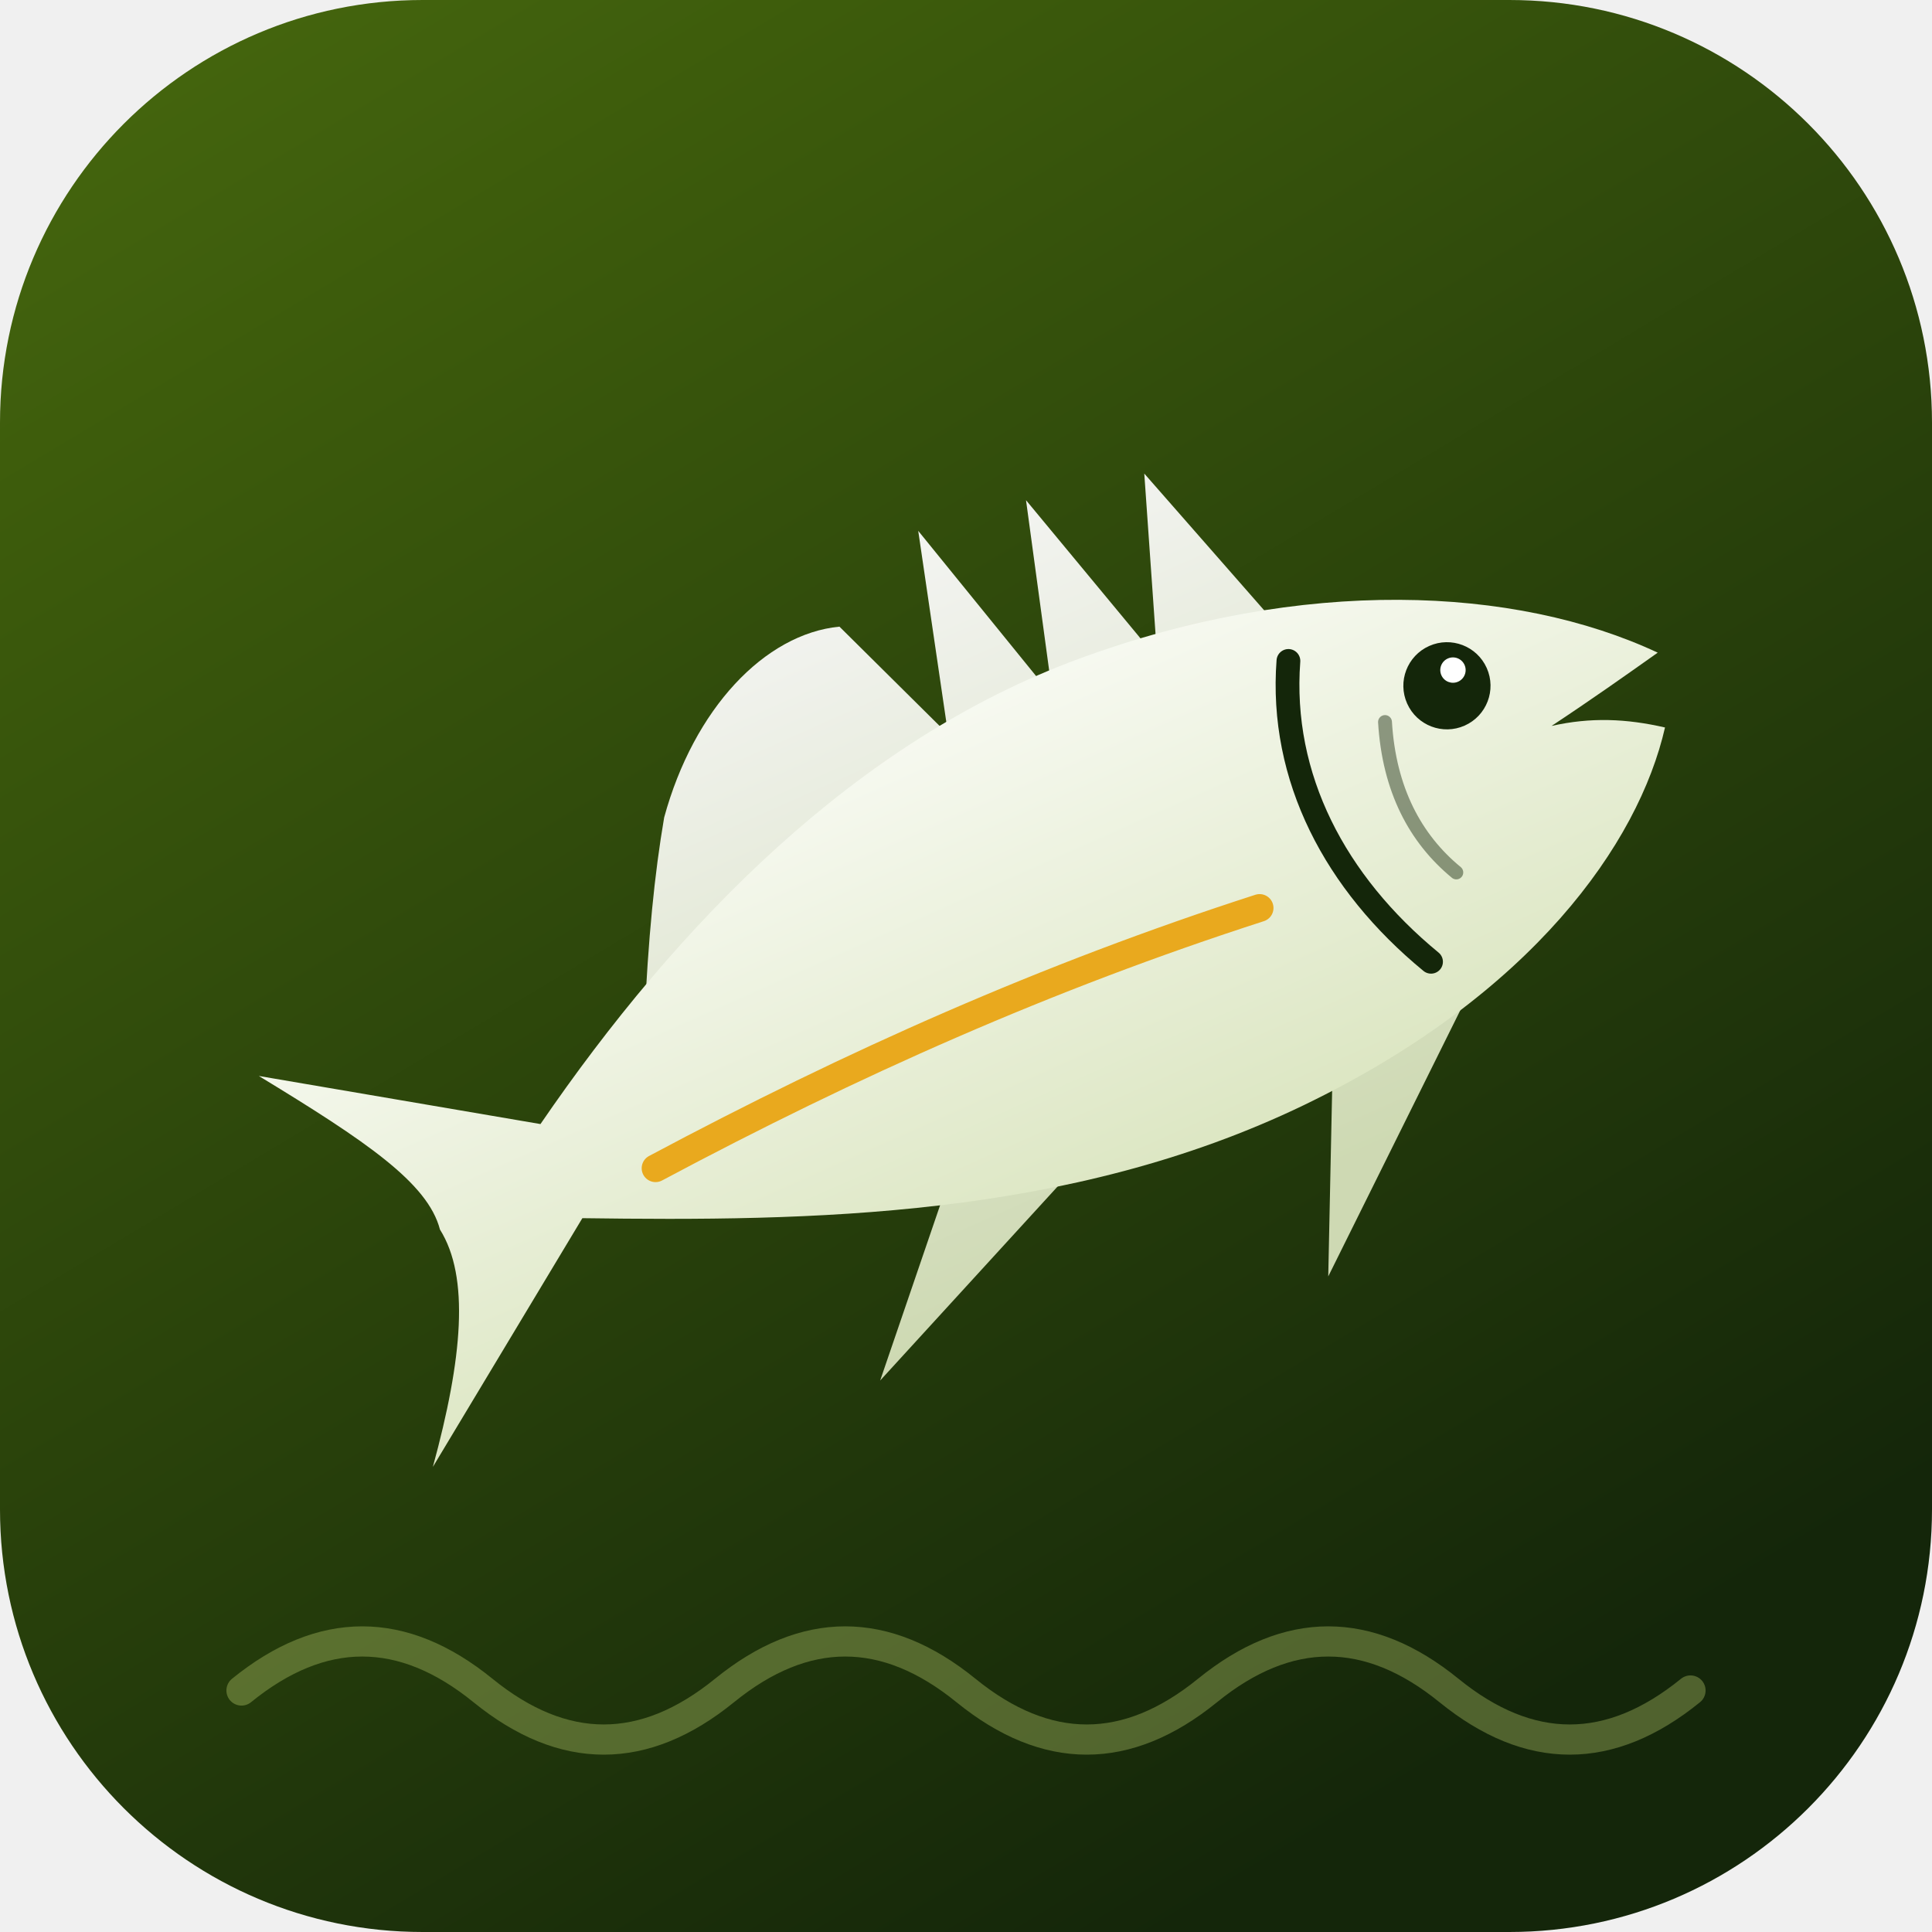
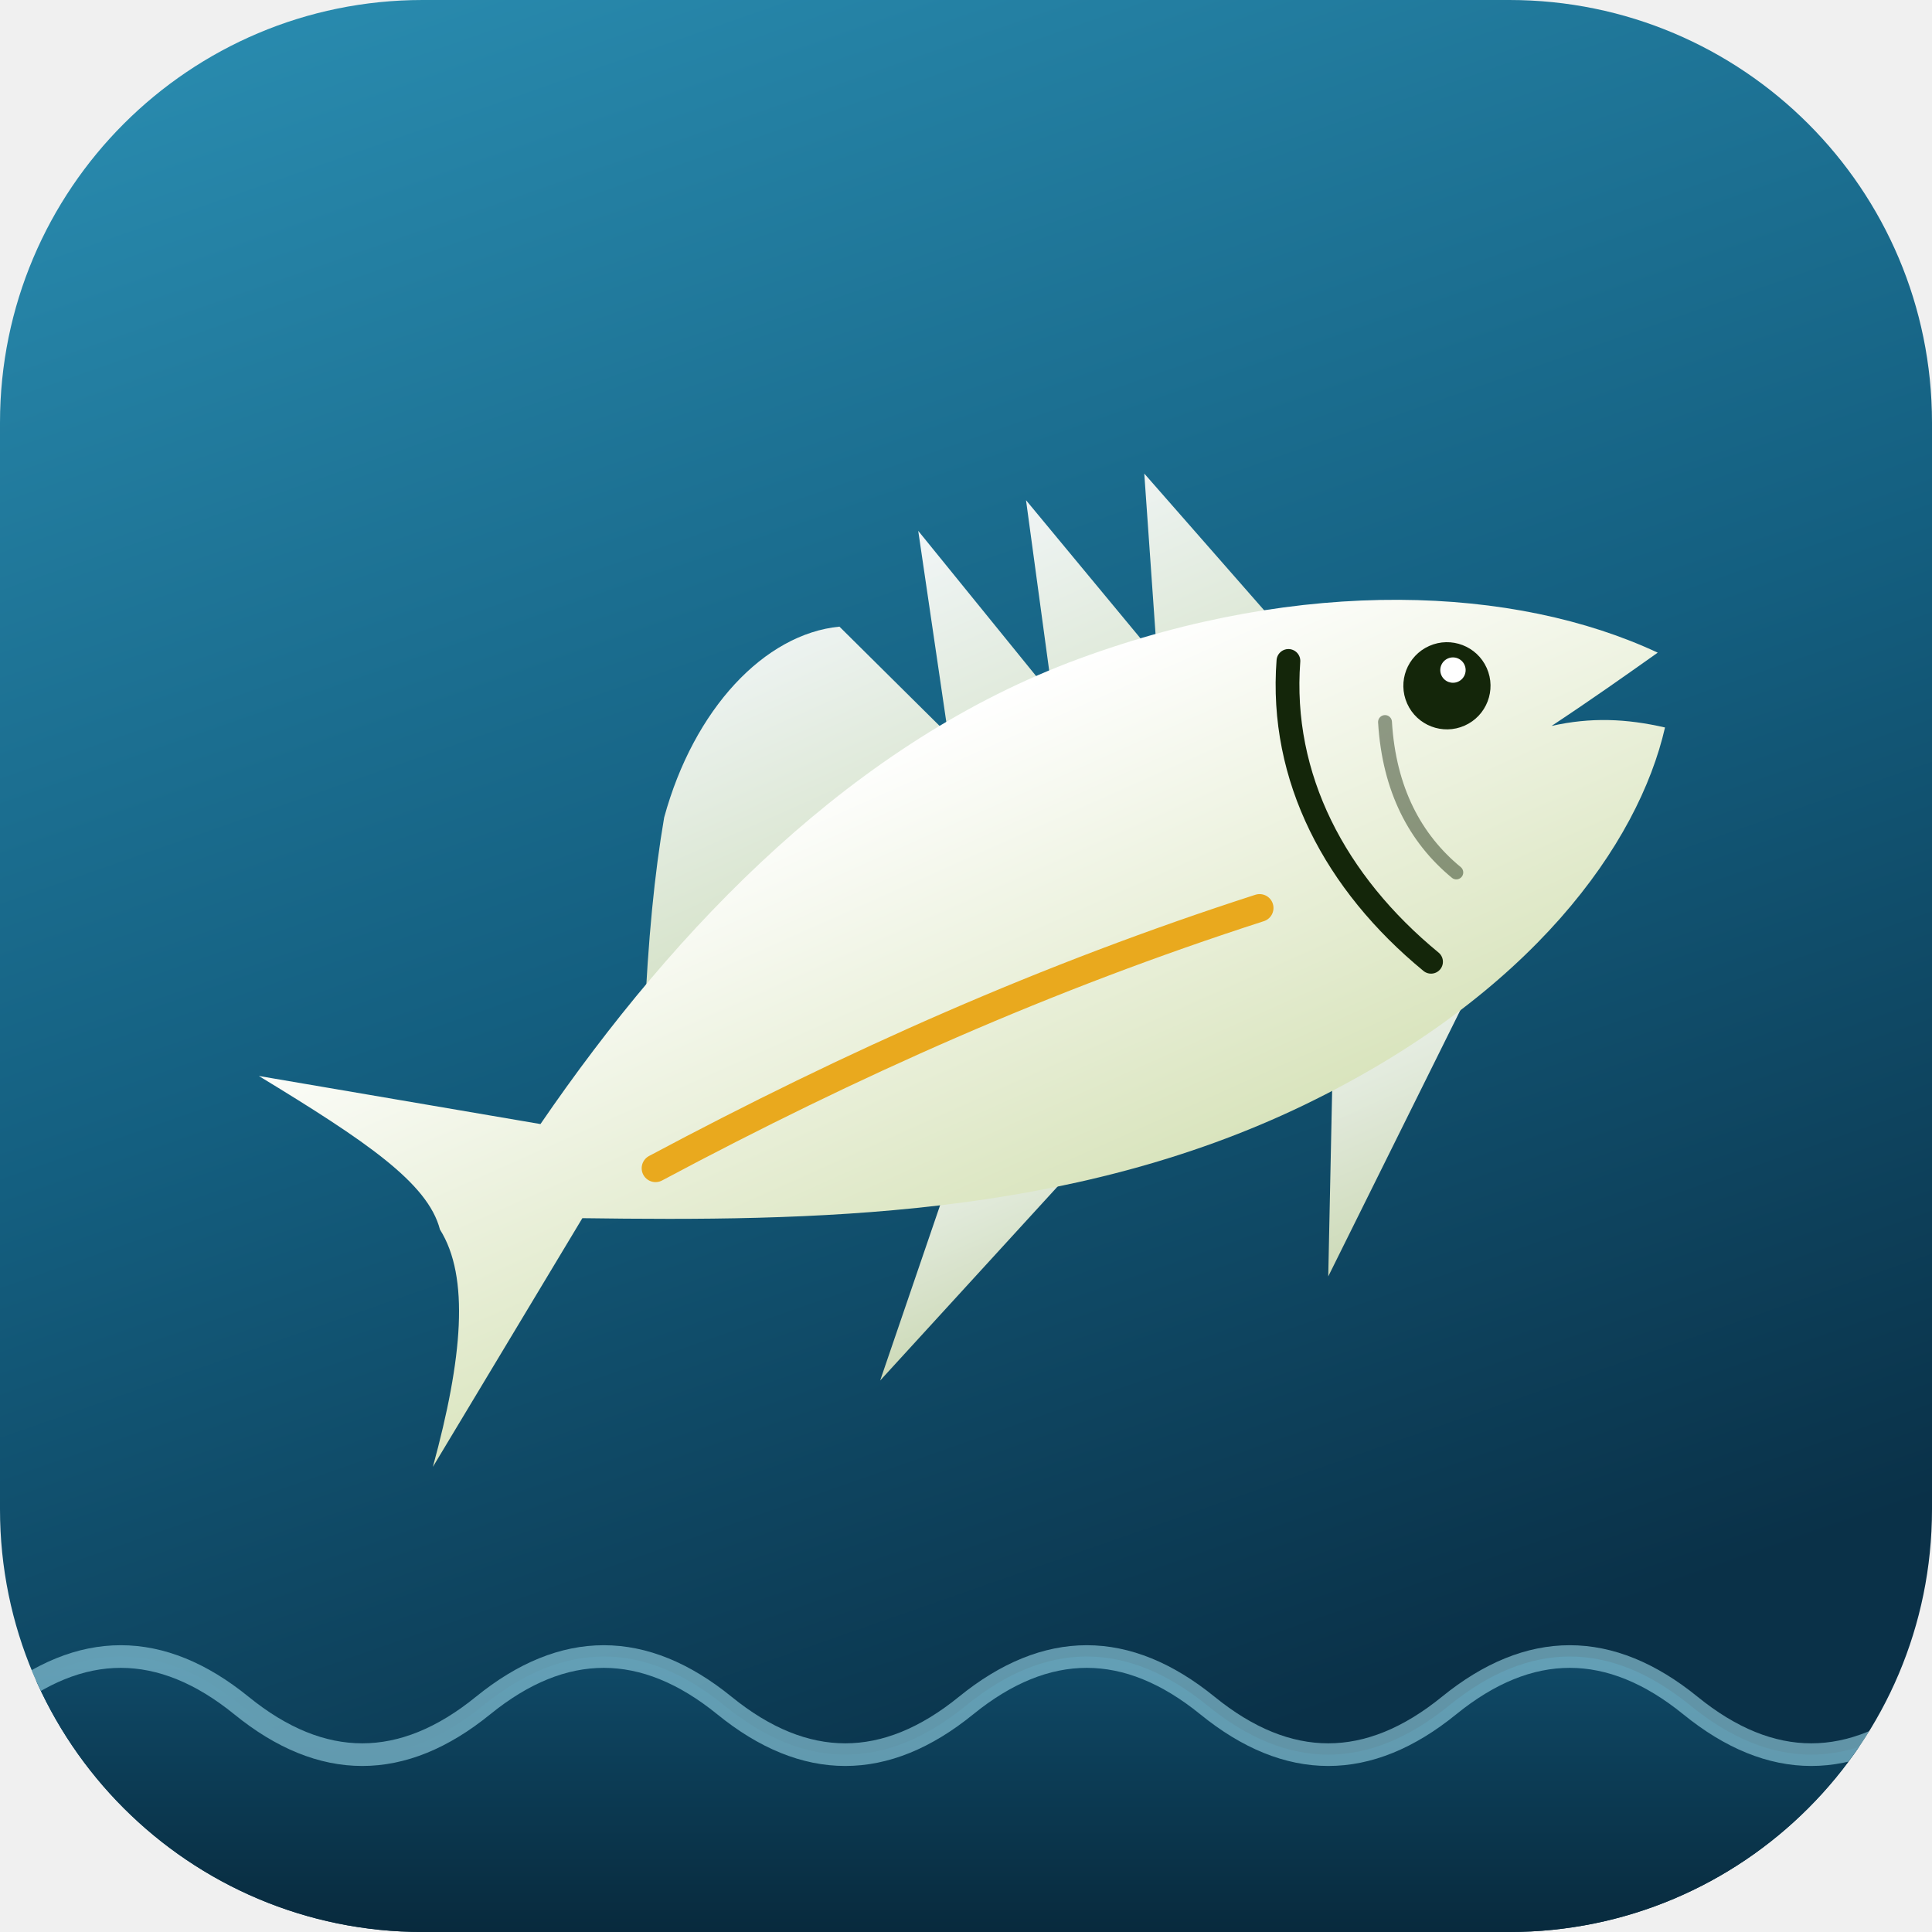
<svg xmlns="http://www.w3.org/2000/svg" viewBox="0 0 512 512">
  <defs>
-     <linearGradient id="bg" x1="0" y1="0" x2="0.6" y2="1">
-       <stop offset="0" stop-color="#47690d" />
-       <stop offset="1" stop-color="#14260a" />
+     <linearGradient id="bg" x1="0" y1="0" x2="0.35" y2="1">
+       <stop offset="0" stop-color="#2b8fb3" />
+       <stop offset=".55" stop-color="#145f80" />
+       <stop offset="1" stop-color="#0a3148" />
    </linearGradient>
-     <linearGradient id="fish" x1="0" y1="150" x2="0" y2="335" gradientUnits="userSpaceOnUse">
+     <linearGradient id="sea" x1="0" y1="0" x2="0" y2="1">
+       <stop offset="0" stop-color="#0f4a68" />
+       <stop offset="1" stop-color="#082a3d" />
+     </linearGradient>
+     <linearGradient id="fish" x1="0" y1="0" x2="0" y2="1">
      <stop offset="0" stop-color="#ffffff" />
      <stop offset="1" stop-color="#d9e4bd" />
    </linearGradient>
  </defs>
-   <rect width="512" height="512" rx="112" fill="url(#bg)" />
-   <path d="M64 448 q32 -26 64 0 t64 0 t64 0 t64 0 t64 0 t64 0" fill="none" stroke="#cfe27a" stroke-opacity=".32" stroke-width="8" stroke-linecap="round" />
-   <g transform="translate(26.0 -13.0) translate(256 256) scale(1.05) translate(-256 -256)">
-     <g id="mark">
-       <g transform="rotate(-24 256 256) translate(-4 6)">
-         <g fill="url(#fish)" fill-opacity=".94">
-           <path d="M342 214 L324 156 L308 200 L294 150 L280 198 L266 146 L252 196 L238 160 C220 154 196 164 178 186 C170 198 162 212 152 232 L300 252 L342 232 Z" />
-           <path d="M316 292 L284 360 L342 312 L350 296 Z" />
-           <path d="M222 282 L170 338 L248 304 Z" />
+   <clipPath id="r">
+     <rect width="512" height="512" rx="112" />
+   </clipPath>
+   <g clip-path="url(#r)">
+     <rect width="512" height="512" fill="url(#bg)" />
+     <path d="M0 452 q32 -26 64 0 t64 0 t64 0 t64 0 t64 0 t64 0 t64 0 t64 0 V512 H0Z" fill="url(#sea)" />
+     <path d="M0 452 q32 -26 64 0 t64 0 t64 0 t64 0 t64 0 t64 0 t64 0 t64 0" fill="none" stroke="#a8e6f5" stroke-opacity=".55" stroke-width="6" />
+     <g transform="translate(26 -13) translate(256 256) scale(1.05) translate(-256 -256)">
+       <g id="mark">
+         <g transform="rotate(-24 256 256) translate(-4 6)">
+           <g fill="url(#fish)" fill-opacity=".94">
+             <path d="M342 214 L324 156 L308 200 L294 150 L280 198 L266 146 L252 196 L238 160 C220 154 196 164 178 186 C170 198 162 212 152 232 L300 252 L342 232 Z" />
+             <path d="M316 292 L284 360 L342 312 L350 296 Z" />
+             <path d="M222 282 L170 338 L248 304 Z" />
+           </g>
+           <path fill="url(#fish)" d="M424 250 C398 220 350 196 290 192 C230 188 170 212 118 244 L58 204 C76 230 86 246 84 258 C86 272 76 290 58 312 L118 270 C170 294 230 320 296 318 C360 316 400 292 418 268 C410 262 402 258 392 256 C404 254 414 252 424 250 Z" />
+           <g fill="none" stroke="#14260a" stroke-linecap="round" stroke-linejoin="round">
+             <path d="M338 214 C324 240 326 270 340 298" stroke-width="6" />
+             <path d="M354 238 C348 254 349 268 355 280" stroke-width="3.5" stroke-opacity=".45" />
+           </g>
+           <path d="M306 268 C250 262 196 262 140 266" fill="none" stroke="#e9a91e" stroke-width="7" stroke-linecap="round" />
+           <circle cx="372" cy="236" r="11" fill="#14260a" />
+           <circle cx="375" cy="233" r="3.2" fill="#fff" />
        </g>
-         <path fill="url(#fish)" d="M424 250 C398 220 350 196 290 192 C230 188 170 212 118 244 L58 204 C76 230 86 246 84 258 C86 272 76 290 58 312 L118 270 C170 294 230 320 296 318 C360 316 400 292 418 268 C410 262 402 258 392 256 C404 254 414 252 424 250 Z" />
-         <g fill="none" stroke="#14260a" stroke-linecap="round" stroke-linejoin="round">
-           <path d="M338 214 C324 240 326 270 340 298" stroke-width="6" />
-           <path d="M354 238 C348 254 349 268 355 280" stroke-width="3.5" stroke-opacity=".45" />
-         </g>
-         <path d="M306 268 C250 262 196 262 140 266" fill="none" stroke="#e9a91e" stroke-width="7" stroke-linecap="round" />
-         <circle cx="372" cy="236" r="11" fill="#14260a" />
-         <circle cx="375" cy="233" r="3.2" fill="#fff" />
      </g>
    </g>
  </g>
</svg>
